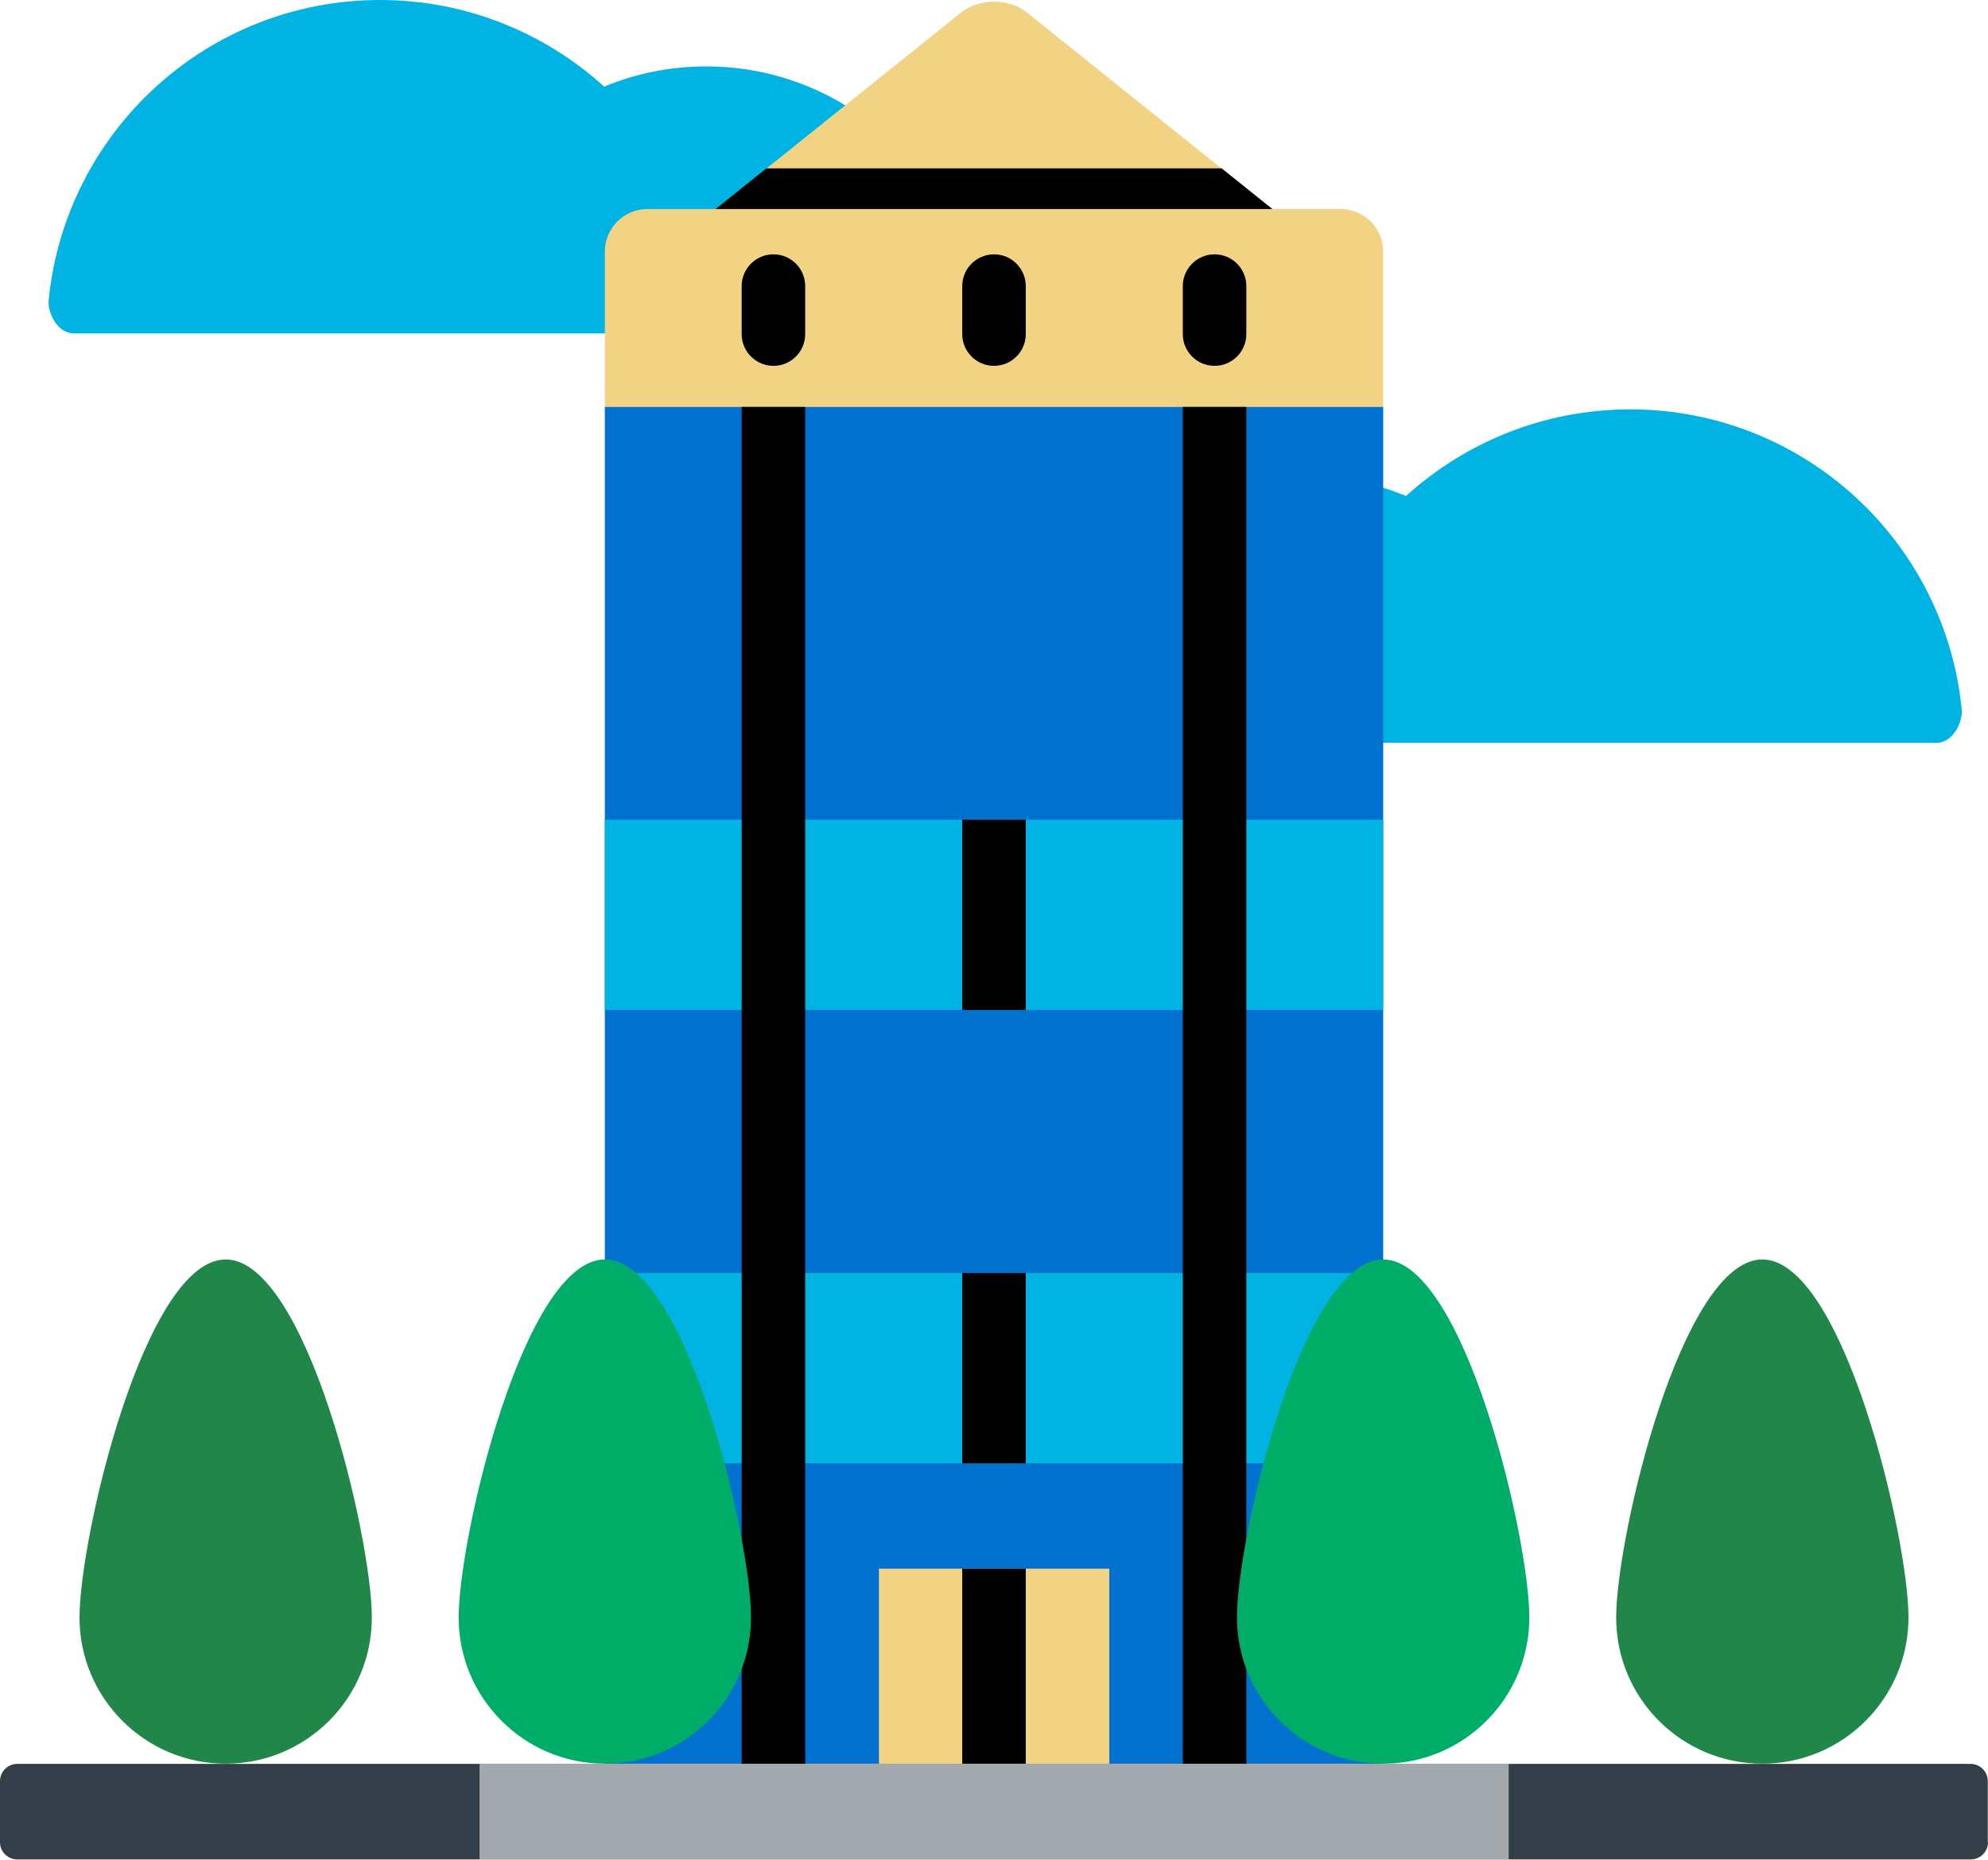
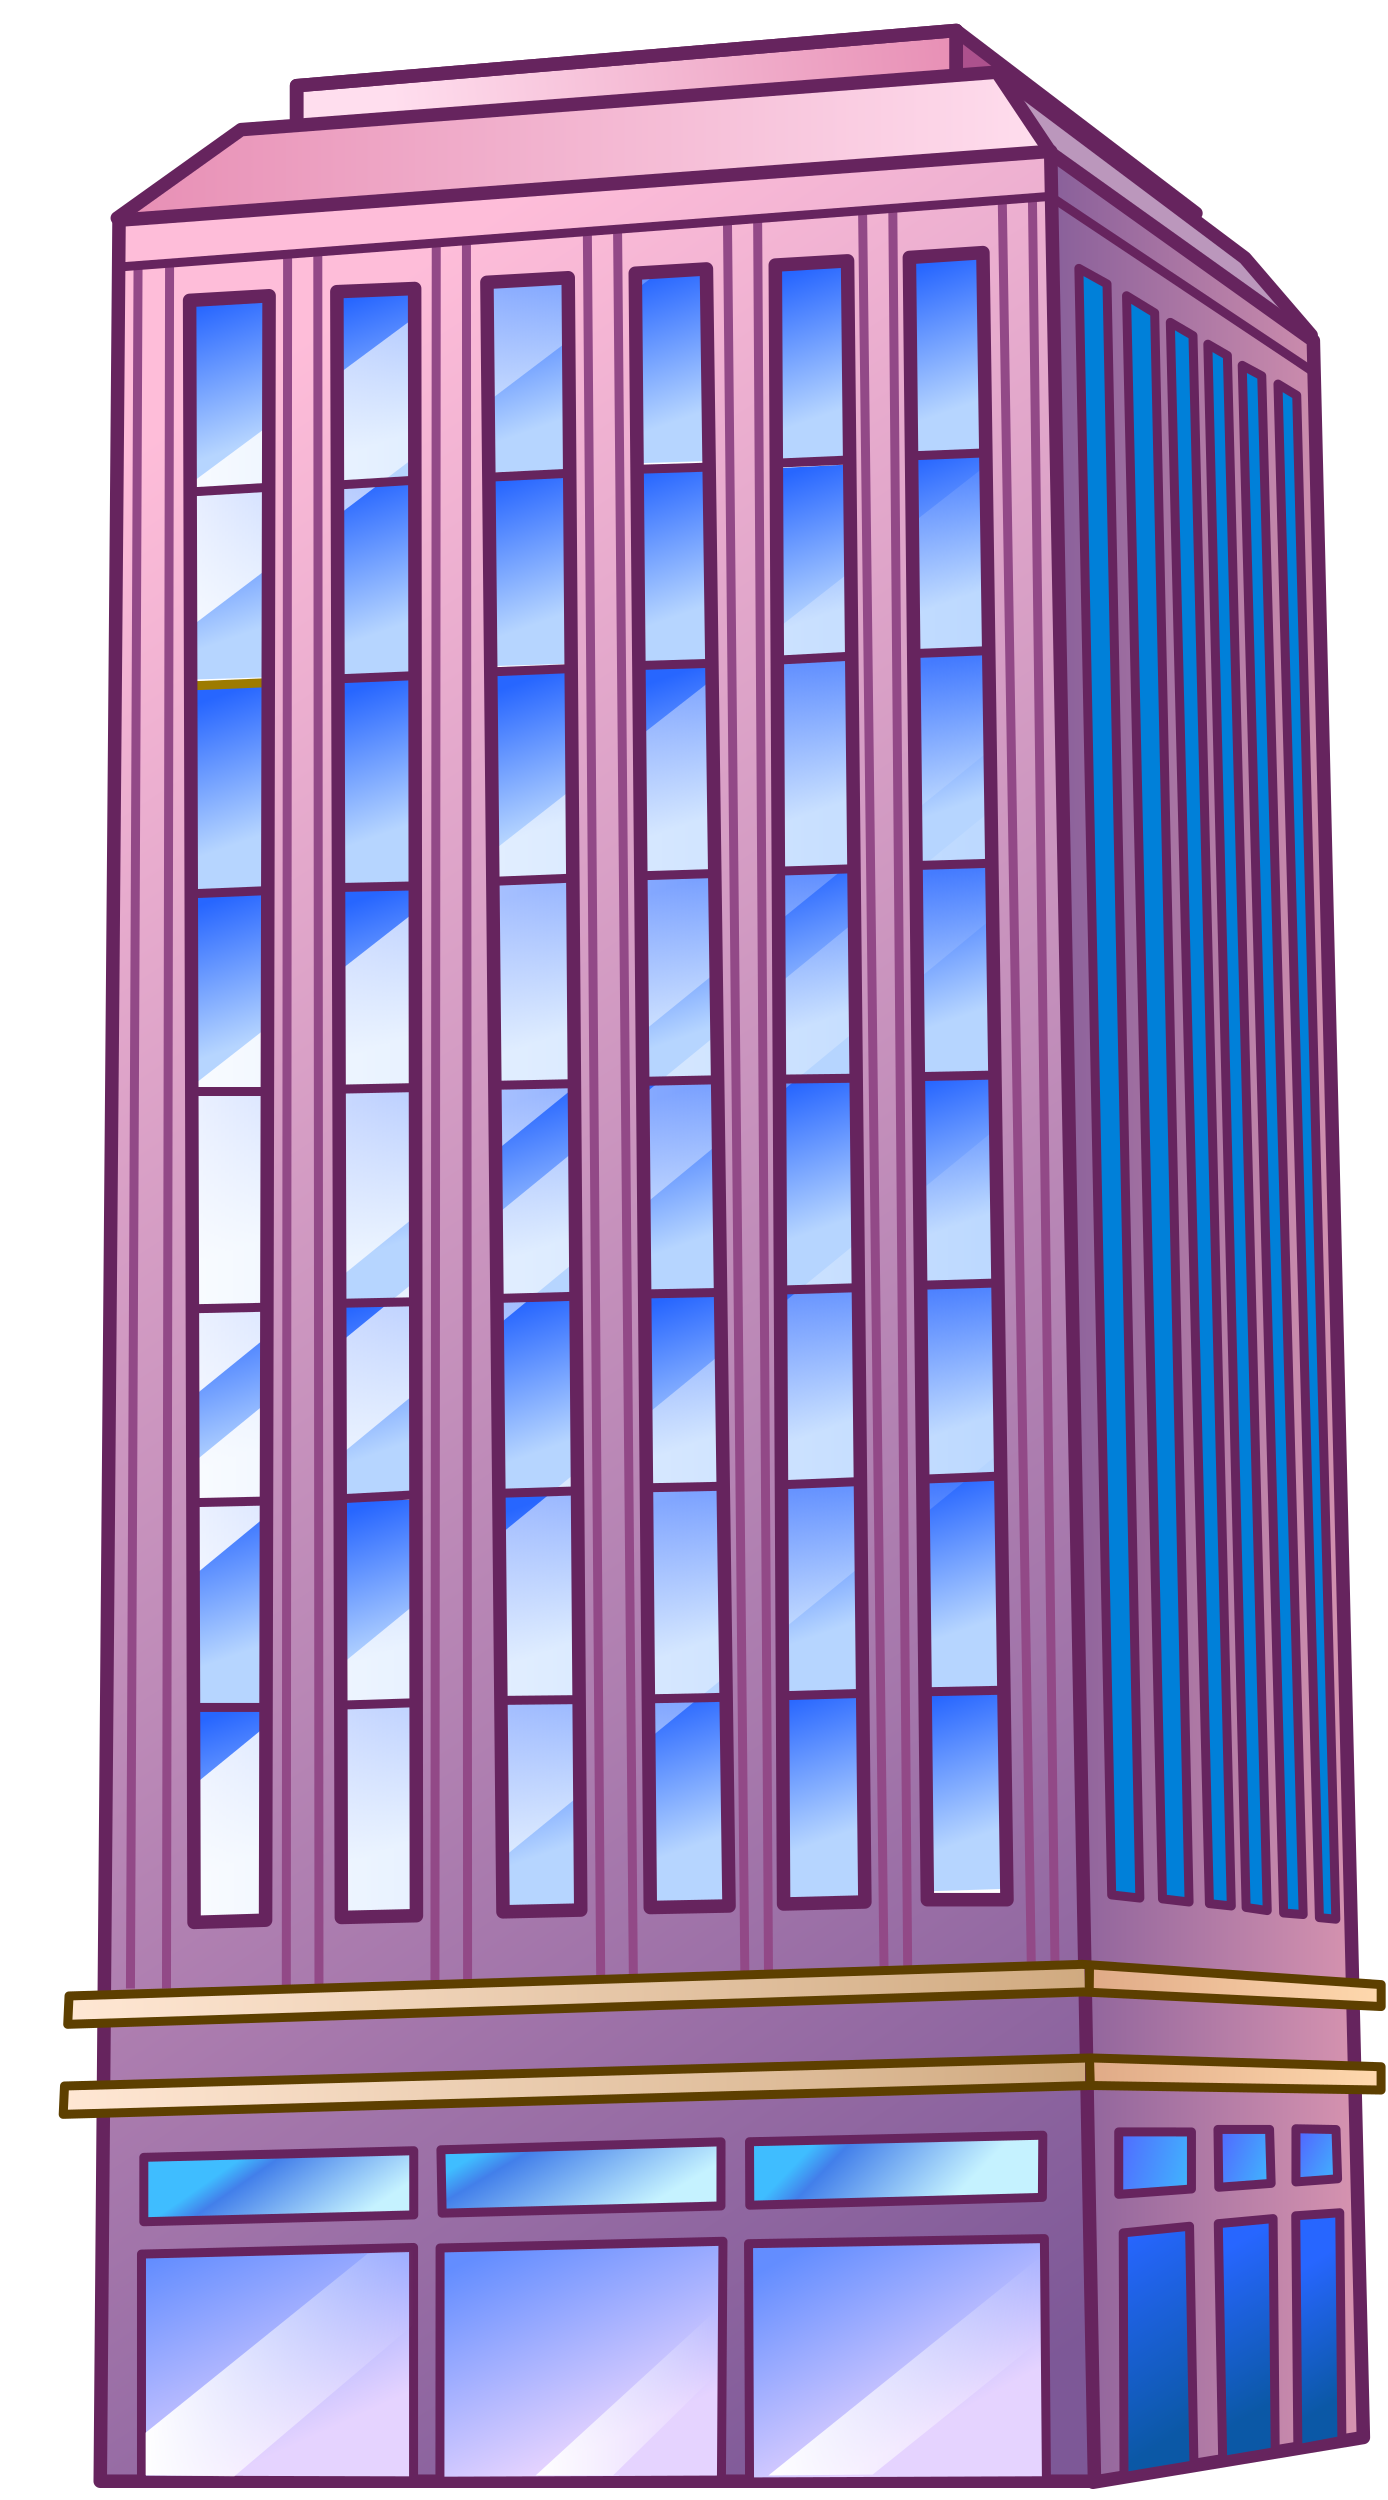
- <svg xmlns="http://www.w3.org/2000/svg" width="140" height="130.943" viewBox="0 0 179.2 167.607" class="prefix__icon">
-   <path d="M34.258 0c7.769 0 14.857 2.963 20.203 7.809a23.915 23.915 0 019.21-1.822c12.354 0 22.545 9.31 23.907 21.323.1.901.3 2.744-2.283 2.744H6.667c-1.561 0-2.382-1.983-2.282-2.964C5.867 11.873 18.68 0 34.258 0zm112.686 36.901c-7.769 0-14.857 2.963-20.203 7.809a23.915 23.915 0 00-9.21-1.822c-12.354 0-22.545 9.31-23.907 21.324-.1.9-.3 2.743 2.283 2.743h78.648c1.562 0 2.382-1.982 2.282-2.964-1.481-15.217-14.296-27.09-29.893-27.09z" fill="#00b3e3" />
-   <path d="M116.55 23.406c2.102 0 2.483-1.081.841-2.383L92.583 1.141c-1.641-1.321-4.324-1.321-5.966 0L61.809 21.023c-1.642 1.322-1.261 2.383.84 2.383z" fill="#f2d383" />
-   <path d="M117.391 21.003l-7.268-5.826H69.077l-7.268 5.826c-1.642 1.322-1.261 2.383.84 2.383h53.901c2.102.02 2.483-1.061.841-2.383z" />
-   <path d="M54.52 36.66h70.16v126.602H54.52z" fill="#0071ce" />
-   <path d="M79.228 141.398h20.764v21.884H79.228z" fill="#f2d383" />
-   <path d="M54.52 114.748h70.16v17.16H54.52zm0-40.866h70.16v17.16H54.52z" fill="#00b3e3" />
-   <path d="M179.2 166.065c0 .841-.7 1.542-1.542 1.542H1.542c-.841 0-1.542-.7-1.542-1.542v-5.526c0-.84.7-1.542 1.542-1.542h176.096c.841 0 1.542.701 1.542 1.542v5.526z" fill="#333e48" />
-   <path d="M43.228 158.977h92.764v8.61H43.228z" fill="#a4a9ad" />
-   <path d="M66.855 36.66h5.726v122.317h-5.726zm39.764 0h5.726v122.317h-5.726z" />
-   <path d="M124.68 36.66V22.666a3.837 3.837 0 00-3.825-3.824h-62.51a3.837 3.837 0 00-3.824 3.824v13.996z" fill="#f2d383" />
-   <path d="M69.718 32.977a2.863 2.863 0 01-2.863-2.863v-4.325a2.863 2.863 0 115.726 0v4.325a2.863 2.863 0 01-2.863 2.863zm19.882 0a2.863 2.863 0 01-2.863-2.863v-4.325a2.863 2.863 0 115.726 0v4.325a2.863 2.863 0 01-2.863 2.863zm19.882 0a2.863 2.863 0 01-2.863-2.863v-4.325a2.863 2.863 0 115.726 0v4.325a2.863 2.863 0 01-2.863 2.863z" />
-   <path d="M67.696 145.803c0-7.268-5.907-32.276-13.175-32.276-7.268 0-13.175 25.008-13.175 32.276 0 7.268 5.907 13.174 13.175 13.174 7.268 0 13.175-5.886 13.175-13.174z" fill="#00ad68" />
-   <path d="M33.517 145.803c0-7.268-5.906-32.276-13.174-32.276S7.168 138.535 7.168 145.803c0 7.268 5.907 13.174 13.175 13.174 7.268 0 13.174-5.886 13.174-13.174zm112.166 0c0-7.268 5.906-32.276 13.174-32.276s13.175 25.008 13.175 32.276c0 7.268-5.907 13.174-13.175 13.174-7.268 0-13.174-5.886-13.174-13.174z" fill="#218649" />
-   <path d="M111.504 145.803c0-7.268 5.907-32.276 13.175-32.276 7.268 0 13.175 25.008 13.175 32.276 0 7.268-5.907 13.174-13.175 13.174-7.268 0-13.175-5.886-13.175-13.174z" fill="#00ad68" />
-   <path d="M86.737 141.398h5.726v17.58h-5.726zm0-67.516h5.726v17.16h-5.726zm0 40.866h5.726v17.16h-5.726z" />
+ <svg xmlns="http://www.w3.org/2000/svg" xmlns:xlink="http://www.w3.org/1999/xlink" width="293.65" height="529.13" version="1.1" viewBox="0 0 77.694 140">
+   <defs>
+     <linearGradient id="linearGradient8327" x1="1545.7" x2="1292.3" y1="3024.2" y2="3049.1" gradientTransform="matrix(.12613 0 0 .12613 -140.76 -373.3)" gradientUnits="userSpaceOnUse" xlink:href="#linearGradient9297" />
+     <linearGradient id="linearGradient9297">
+       <stop stop-color="#e78eb4" offset="0" />
+       <stop stop-color="#ffdeee" offset="1" />
+     </linearGradient>
+     <linearGradient id="linearGradient7503" x1="1739.1" x2="1562.5" y1="3345.5" y2="3345.5" gradientTransform="matrix(.12613 0 0 .12613 -140.76 -373.3)" gradientUnits="userSpaceOnUse">
+       <stop stop-color="#e29bb3" offset="0" />
+       <stop stop-color="#7d5897" offset="1" />
+     </linearGradient>
+     <linearGradient id="linearGradient9303" x1="1168.1" x2="1582.3" y1="1002.4" y2="1002.4" gradientTransform="matrix(.12613 0 0 .12613 -140.76 -114.99)" gradientUnits="userSpaceOnUse" xlink:href="#linearGradient9297" />
+     <linearGradient id="linearGradient7595" x1="1597" x2="1729.6" y1="3867" y2="3867" gradientTransform="matrix(.12613 0 0 .12613 -140.76 -373.3)" gradientUnits="userSpaceOnUse" xlink:href="#linearGradient7589" />
+     <linearGradient id="linearGradient7589">
+       <stop stop-color="#dfa986" offset="0" />
+       <stop stop-color="#ffd9ae" offset="1" />
+     </linearGradient>
+     <linearGradient id="linearGradient7628" x1="1597.5" x2="1728.1" y1="3907" y2="3907" gradientTransform="matrix(.12613 0 0 .12613 -140.76 -373.3)" gradientUnits="userSpaceOnUse" xlink:href="#linearGradient7589" />
+     <linearGradient id="linearGradient9378" x1="1163.3" x2="1593.6" y1="1611.7" y2="1611.7" gradientTransform="matrix(.12613 0 0 .12613 -140.76 -114.99)" gradientUnits="userSpaceOnUse" xlink:href="#linearGradient6970" />
+     <linearGradient id="linearGradient6970">
+       <stop stop-color="#fff" offset="0" />
+       <stop stop-color="#fff" stop-opacity="0" offset="1" />
+     </linearGradient>
+     <linearGradient id="linearGradient9340" x1="1167.5" x2="1488.1" y1="3176.3" y2="3176.3" gradientTransform="matrix(.12613 0 0 .12613 -140.76 -373.3)" gradientUnits="userSpaceOnUse" xlink:href="#linearGradient6970" />
+     <linearGradient id="linearGradient9330" x1="1164.7" x2="1590.2" y1="3553.9" y2="3553.9" gradientTransform="matrix(.12613 0 0 .12613 -140.76 -377.84)" gradientUnits="userSpaceOnUse" xlink:href="#linearGradient6970" />
+     <linearGradient id="linearGradient9316" x1="1163.7" x2="1586.7" y1="3375.5" y2="3375.5" gradientTransform="matrix(.12613 0 0 .12613 -140.76 -373.3)" gradientUnits="userSpaceOnUse" xlink:href="#linearGradient6970" />
+     <linearGradient id="linearGradient9254" x1="1204.5" x2="1226.1" y1="3122" y2="3182.8" gradientTransform="matrix(.12613 0 0 .12613 -100.4 -295.1)" gradientUnits="userSpaceOnUse" xlink:href="#linearGradient9035" />
+     <linearGradient id="linearGradient9035">
+       <stop stop-color="#2766ff" offset="0" />
+       <stop stop-color="#b6d5ff" offset="1" />
+     </linearGradient>
+     <linearGradient id="linearGradient9252" x1="1204.5" x2="1226.1" y1="3122" y2="3182.8" gradientTransform="matrix(.12613 0 0 .12613 -107.71 -295.35)" gradientUnits="userSpaceOnUse" xlink:href="#linearGradient9035" />
+     <linearGradient id="linearGradient9250" x1="1204.5" x2="1226.1" y1="3122" y2="3182.8" gradientTransform="matrix(.12613 0 0 .12613 -115.53 -294.85)" gradientUnits="userSpaceOnUse" xlink:href="#linearGradient9035" />
+     <linearGradient id="linearGradient9248" x1="1204.5" x2="1226.1" y1="3122" y2="3182.8" gradientTransform="matrix(.12613 0 0 .12613 -123.35 -294.6)" gradientUnits="userSpaceOnUse" xlink:href="#linearGradient9035" />
+     <linearGradient id="linearGradient9246" x1="1204.5" x2="1226.1" y1="3122" y2="3182.8" gradientTransform="matrix(.12613 0 0 .12613 -132.68 -294.6)" gradientUnits="userSpaceOnUse" xlink:href="#linearGradient9035" />
+     <linearGradient id="linearGradient9233" x1="1204.5" x2="1226.1" y1="3122" y2="3182.8" gradientTransform="matrix(.12613 0 0 .12613 -100.4 -306.96)" gradientUnits="userSpaceOnUse" xlink:href="#linearGradient9035" />
+     <linearGradient id="linearGradient9231" x1="1204.5" x2="1226.1" y1="3122" y2="3182.8" gradientTransform="matrix(.12613 0 0 .12613 -107.71 -306.96)" gradientUnits="userSpaceOnUse" xlink:href="#linearGradient9035" />
+     <linearGradient id="linearGradient9229" x1="1204.5" x2="1226.1" y1="3122" y2="3182.8" gradientTransform="matrix(.12613 0 0 .12613 -115.78 -305.95)" gradientUnits="userSpaceOnUse" xlink:href="#linearGradient9035" />
+     <linearGradient id="linearGradient9227" x1="1204.5" x2="1226.1" y1="3122" y2="3182.8" gradientTransform="matrix(.12613 0 0 .12613 -123.86 -305.7)" gradientUnits="userSpaceOnUse" xlink:href="#linearGradient9035" />
+     <linearGradient id="linearGradient9225" x1="1204.5" x2="1226.1" y1="3122" y2="3182.8" gradientTransform="matrix(.12613 0 0 .12613 -132.68 -305.7)" gradientUnits="userSpaceOnUse" xlink:href="#linearGradient9035" />
+     <linearGradient id="linearGradient9213" x1="1204.5" x2="1226.1" y1="3122" y2="3182.8" gradientTransform="matrix(.12613 0 0 .12613 -100.65 -318.31)" gradientUnits="userSpaceOnUse" xlink:href="#linearGradient9035" />
+     <linearGradient id="linearGradient9210" x1="1204.5" x2="1226.1" y1="3122" y2="3182.8" gradientTransform="matrix(.12613 0 0 .12613 -107.71 -318.31)" gradientUnits="userSpaceOnUse" xlink:href="#linearGradient9035" />
+     <linearGradient id="linearGradient9208" x1="1204.5" x2="1226.1" y1="3122" y2="3182.8" gradientTransform="matrix(.12613 0 0 .12613 -115.78 -317.3)" gradientUnits="userSpaceOnUse" xlink:href="#linearGradient9035" />
+     <linearGradient id="linearGradient9206" x1="1204.5" x2="1226.1" y1="3122" y2="3182.8" gradientTransform="matrix(.12613 0 0 .12613 -123.86 -317.05)" gradientUnits="userSpaceOnUse" xlink:href="#linearGradient9035" />
+     <linearGradient id="linearGradient9204" x1="1204.5" x2="1226.1" y1="3122" y2="3182.8" gradientTransform="matrix(.12613 0 0 .12613 -132.68 -317.05)" gradientUnits="userSpaceOnUse" xlink:href="#linearGradient9035" />
+     <linearGradient id="linearGradient9192" x1="1204.5" x2="1226.1" y1="3122" y2="3182.8" gradientTransform="matrix(.12613 0 0 .12613 -100.65 -329.66)" gradientUnits="userSpaceOnUse" xlink:href="#linearGradient9035" />
+     <linearGradient id="linearGradient9190" x1="1204.5" x2="1226.1" y1="3122" y2="3182.8" gradientTransform="matrix(.12613 0 0 .12613 -107.71 -329.66)" gradientUnits="userSpaceOnUse" xlink:href="#linearGradient9035" />
+     <linearGradient id="linearGradient9188" x1="1204.5" x2="1226.1" y1="3122" y2="3182.8" gradientTransform="matrix(.12613 0 0 .12613 -115.78 -328.65)" gradientUnits="userSpaceOnUse" xlink:href="#linearGradient9035" />
+     <linearGradient id="linearGradient9186" x1="1204.5" x2="1226.1" y1="3122" y2="3182.8" gradientTransform="matrix(.12613 0 0 .12613 -123.86 -328.4)" gradientUnits="userSpaceOnUse" xlink:href="#linearGradient9035" />
+     <linearGradient id="linearGradient9184" x1="1204.5" x2="1226.1" y1="3122" y2="3182.8" gradientTransform="matrix(.12613 0 0 .12613 -132.68 -328.4)" gradientUnits="userSpaceOnUse" xlink:href="#linearGradient9035" />
+     <linearGradient id="linearGradient9172" x1="1204.5" x2="1226.1" y1="3122" y2="3182.8" gradientTransform="matrix(.12613 0 0 .12613 -100.65 -341.26)" gradientUnits="userSpaceOnUse" xlink:href="#linearGradient9035" />
+     <linearGradient id="linearGradient9170" x1="1204.5" x2="1226.1" y1="3122" y2="3182.8" gradientTransform="matrix(.12613 0 0 .12613 -107.71 -341.26)" gradientUnits="userSpaceOnUse" xlink:href="#linearGradient9035" />
+     <linearGradient id="linearGradient9168" x1="1204.5" x2="1226.1" y1="3122" y2="3182.8" gradientTransform="matrix(.12613 0 0 .12613 -115.78 -340.26)" gradientUnits="userSpaceOnUse" xlink:href="#linearGradient9035" />
+     <linearGradient id="linearGradient9166" x1="1204.5" x2="1226.1" y1="3122" y2="3182.8" gradientTransform="matrix(.12613 0 0 .12613 -123.86 -340)" gradientUnits="userSpaceOnUse" xlink:href="#linearGradient9035" />
+     <linearGradient id="linearGradient9164" x1="1204.5" x2="1226.1" y1="3122" y2="3182.8" gradientTransform="matrix(.12613 0 0 .12613 -132.68 -339.75)" gradientUnits="userSpaceOnUse" xlink:href="#linearGradient9035" />
+     <linearGradient id="linearGradient9149" x1="1204.5" x2="1226.1" y1="3122" y2="3182.8" gradientTransform="matrix(.12613 0 0 .12613 -100.65 -353.12)" gradientUnits="userSpaceOnUse" xlink:href="#linearGradient9035" />
+     <linearGradient id="linearGradient9147" x1="1204.5" x2="1226.1" y1="3122" y2="3182.8" gradientTransform="matrix(.12613 0 0 .12613 -107.71 -353.12)" gradientUnits="userSpaceOnUse" xlink:href="#linearGradient9035" />
+     <linearGradient id="linearGradient9145" x1="1204.5" x2="1226.1" y1="3122" y2="3182.8" gradientTransform="matrix(.12613 0 0 .12613 -115.78 -352.11)" gradientUnits="userSpaceOnUse" xlink:href="#linearGradient9035" />
+     <linearGradient id="linearGradient9143" x1="1204.5" x2="1226.1" y1="3122" y2="3182.8" gradientTransform="matrix(.12613 0 0 .12613 -123.86 -351.86)" gradientUnits="userSpaceOnUse" xlink:href="#linearGradient9035" />
+     <linearGradient id="linearGradient9141" x1="1204.5" x2="1226.1" y1="3122" y2="3182.8" gradientTransform="matrix(.12613 0 0 .12613 -132.68 -351.61)" gradientUnits="userSpaceOnUse" xlink:href="#linearGradient9035" />
+     <linearGradient id="linearGradient9129" x1="1204.5" x2="1226.1" y1="3122" y2="3182.8" gradientTransform="matrix(.12613 0 0 .12613 -100.65 -364.72)" gradientUnits="userSpaceOnUse" xlink:href="#linearGradient9035" />
+     <linearGradient id="linearGradient9127" x1="1204.5" x2="1226.1" y1="3122" y2="3182.8" gradientTransform="matrix(.12613 0 0 .12613 -100.9 -375.32)" gradientUnits="userSpaceOnUse" xlink:href="#linearGradient9035" />
+     <linearGradient id="linearGradient9121" x1="1204.5" x2="1226.1" y1="3122" y2="3182.8" gradientTransform="matrix(.12613 0 0 .12613 -107.71 -363.97)" gradientUnits="userSpaceOnUse" xlink:href="#linearGradient9035" />
+     <linearGradient id="linearGradient9119" x1="1204.5" x2="1226.1" y1="3122" y2="3182.8" gradientTransform="matrix(.12613 0 0 .12613 -107.96 -375.07)" gradientUnits="userSpaceOnUse" xlink:href="#linearGradient9035" />
+     <linearGradient id="linearGradient9112" x1="1204.5" x2="1226.1" y1="3122" y2="3182.8" gradientTransform="matrix(.12613 0 0 .12613 -115.78 -363.97)" gradientUnits="userSpaceOnUse" xlink:href="#linearGradient9035" />
+     <linearGradient id="linearGradient9110" x1="1204.5" x2="1226.1" y1="3122" y2="3182.8" gradientTransform="matrix(.12613 0 0 .12613 -116.04 -374.81)" gradientUnits="userSpaceOnUse" xlink:href="#linearGradient9035" />
+     <linearGradient id="linearGradient9104" x1="1204.5" x2="1226.1" y1="3122" y2="3182.8" gradientTransform="matrix(.12613 0 0 .12613 -123.86 -363.46)" gradientUnits="userSpaceOnUse" xlink:href="#linearGradient9035" />
+     <linearGradient id="linearGradient9102" x1="1204.5" x2="1226.1" y1="3122" y2="3182.8" gradientTransform="matrix(.12613 0 0 .12613 -124.11 -374.31)" gradientUnits="userSpaceOnUse" xlink:href="#linearGradient9035" />
+     <linearGradient id="linearGradient9096" x1="1204.5" x2="1226.1" y1="3122" y2="3182.8" gradientTransform="matrix(.12613 0 0 .12613 -132.68 -362.96)" gradientUnits="userSpaceOnUse" xlink:href="#linearGradient9035" />
+     <linearGradient id="linearGradient9094" x1="1204.5" x2="1226.1" y1="3122" y2="3182.8" gradientTransform="matrix(.12613 0 0 .12613 -132.68 -373.55)" gradientUnits="userSpaceOnUse" xlink:href="#linearGradient9035" />
+     <linearGradient id="linearGradient9069" x1="1204.5" x2="1226.1" y1="3122" y2="3182.8" gradientTransform="matrix(.12613 0 0 .12613 -140.76 -294.09)" gradientUnits="userSpaceOnUse" xlink:href="#linearGradient9035" />
+     <linearGradient id="linearGradient9065" x1="1204.5" x2="1226.1" y1="3122" y2="3182.8" gradientTransform="matrix(.12613 0 0 .12613 -140.76 -305.7)" gradientUnits="userSpaceOnUse" xlink:href="#linearGradient9035" />
+     <linearGradient id="linearGradient9061" x1="1204.5" x2="1226.1" y1="3122" y2="3182.8" gradientTransform="matrix(.12613 0 0 .12613 -140.76 -316.8)" gradientUnits="userSpaceOnUse" xlink:href="#linearGradient9035" />
+     <linearGradient id="linearGradient9057" x1="1204.5" x2="1226.1" y1="3122" y2="3182.8" gradientTransform="matrix(.12613 0 0 .12613 -140.76 -328.4)" gradientUnits="userSpaceOnUse" xlink:href="#linearGradient9035" />
+     <linearGradient id="linearGradient9053" x1="1204.5" x2="1226.1" y1="3122" y2="3182.8" gradientTransform="matrix(.12613 0 0 .12613 -140.76 -339.75)" gradientUnits="userSpaceOnUse" xlink:href="#linearGradient9035" />
+     <linearGradient id="linearGradient9049" x1="1204.5" x2="1226.1" y1="3122" y2="3182.8" gradientTransform="matrix(.12613 0 0 .12613 -140.76 -351.1)" gradientUnits="userSpaceOnUse" xlink:href="#linearGradient9035" />
+     <linearGradient id="linearGradient9045" x1="1204.5" x2="1226.1" y1="3122" y2="3182.8" gradientTransform="matrix(.12613 0 0 .12613 -140.76 -362.71)" gradientUnits="userSpaceOnUse" xlink:href="#linearGradient9035" />
+     <linearGradient id="linearGradient9041" x1="1204.5" x2="1226.1" y1="3122" y2="3182.8" gradientTransform="matrix(.12613 0 0 .12613 -140.76 -373.3)" gradientUnits="userSpaceOnUse" xlink:href="#linearGradient9035" />
+     <linearGradient id="linearGradient7515" x1="1457.2" x2="1577.9" y1="4036.4" y2="4036.4" gradientTransform="matrix(.12613 0 0 .12613 -140.76 -373.3)" gradientUnits="userSpaceOnUse" xlink:href="#linearGradient6970" />
+     <linearGradient id="linearGradient7504" x1="1353.8" x2="1433.3" y1="4052.4" y2="4052.4" gradientTransform="matrix(.12613 0 0 .12613 -140.76 -373.3)" gradientUnits="userSpaceOnUse" xlink:href="#linearGradient6970" />
+     <linearGradient id="linearGradient7489" x1="1179.9" x2="1299.6" y1="4036.4" y2="4036.4" gradientTransform="matrix(.12613 0 0 .12613 -140.76 -373.3)" gradientUnits="userSpaceOnUse" xlink:href="#linearGradient6970" />
+     <linearGradient id="linearGradient7567" x1="1689.4" x2="1711.9" y1="3943" y2="3955" gradientTransform="matrix(.12613 0 0 .12613 -140.76 -373.3)" gradientUnits="userSpaceOnUse" xlink:href="#linearGradient7546" />
+     <linearGradient id="linearGradient7546">
+       <stop stop-color="#506cff" offset="0" />
+       <stop stop-color="#3fbdfd" offset="1" />
+     </linearGradient>
+     <linearGradient id="linearGradient7558" x1="1654.8" x2="1682.4" y1="3944.3" y2="3955.1" gradientTransform="matrix(.12613 0 0 .12613 -140.76 -373.3)" gradientUnits="userSpaceOnUse" xlink:href="#linearGradient7546" />
+     <linearGradient id="linearGradient7543" x1="1610.7" x2="1648.2" y1="3946.4" y2="3956" gradientTransform="matrix(.12613 0 0 .12613 -140.76 -373.3)" gradientUnits="userSpaceOnUse" xlink:href="#linearGradient7546" />
+     <linearGradient id="linearGradient7482" x1="1693.5" x2="1724.1" y1="3993.1" y2="4042.4" gradientTransform="matrix(.12613 0 0 .12613 -140.76 -373.3)" gradientUnits="userSpaceOnUse" xlink:href="#linearGradient7488" />
+     <linearGradient id="linearGradient7488">
+       <stop stop-color="#2766ff" offset="0" />
+       <stop stop-color="#0b58a6" offset="1" />
+     </linearGradient>
+     <linearGradient id="linearGradient7484" x1="1653.2" x2="1687.6" y1="3988.4" y2="4049" gradientTransform="matrix(.12613 0 0 .12613 -140.76 -373.3)" gradientUnits="userSpaceOnUse" xlink:href="#linearGradient7488" />
+     <linearGradient id="linearGradient7486" x1="1605.8" x2="1652" y1="3984.9" y2="4058" gradientTransform="matrix(.12613 0 0 .12613 -140.76 -373.3)" gradientUnits="userSpaceOnUse" xlink:href="#linearGradient7488" />
+     <linearGradient id="linearGradient7454" x1="1534.1" x2="1489.7" y1="3967.3" y2="3925" gradientTransform="matrix(.12613 0 0 .12613 -140.76 -373.3)" gradientUnits="userSpaceOnUse" xlink:href="#linearGradient7197-9" />
+     <linearGradient id="linearGradient7197-9">
+       <stop stop-color="#c5f2ff" offset="0" />
+       <stop stop-color="#427fea" offset=".817" />
+       <stop stop-color="#3fbdff" offset="1" />
+     </linearGradient>
+     <linearGradient id="linearGradient7456" x1="1386.3" x2="1356.7" y1="3975.4" y2="3925.3" gradientTransform="matrix(.12613 0 0 .12613 -140.76 -373.3)" gradientUnits="userSpaceOnUse" xlink:href="#linearGradient7197-9" />
+     <linearGradient id="linearGradient7458" x1="1261.3" x2="1232" y1="3980.2" y2="3938" gradientTransform="matrix(.12613 0 0 .12613 -140.76 -373.3)" gradientUnits="userSpaceOnUse" xlink:href="#linearGradient7197-9" />
+     <linearGradient id="linearGradient7441" x1="1519.4" x2="1472.7" y1="4069.1" y2="3984" gradientTransform="matrix(.12613 0 0 .12613 -140.76 -373.3)" gradientUnits="userSpaceOnUse" xlink:href="#linearGradient9163" />
+     <linearGradient id="linearGradient9163">
+       <stop stop-color="#e5d3ff" offset="0" />
+       <stop stop-color="#638dff" offset="1" />
+     </linearGradient>
+     <linearGradient id="linearGradient7444" x1="1383.5" x2="1341.8" y1="4071" y2="3981.2" gradientTransform="matrix(.12613 0 0 .12613 -140.76 -373.3)" gradientUnits="userSpaceOnUse" xlink:href="#linearGradient9163" />
+     <linearGradient id="linearGradient7446" x1="1246.7" x2="1204.4" y1="4071.6" y2="3979.6" gradientTransform="matrix(.12613 0 0 .12613 -140.76 -373.3)" gradientUnits="userSpaceOnUse" xlink:href="#linearGradient9163" />
+     <linearGradient id="linearGradient7669" x1="1146.1" x2="1598.3" y1="3871.5" y2="3871.5" gradientTransform="matrix(.12613 0 0 .12613 -140.76 -373.3)" gradientUnits="userSpaceOnUse" xlink:href="#linearGradient7661" />
+     <linearGradient id="linearGradient7661">
+       <stop stop-color="#ffe7d4" offset="0" />
+       <stop stop-color="#d0aa80" offset="1" />
+     </linearGradient>
+     <linearGradient id="linearGradient7667" x1="1144.4" x2="1598.3" y1="3912.2" y2="3912.2" gradientTransform="matrix(.12613 0 0 .12613 -140.76 -373.3)" gradientUnits="userSpaceOnUse" xlink:href="#linearGradient7661" />
+     <linearGradient id="linearGradient9368" x1="1222.3" x2="1734.5" y1="3154.2" y2="3935.6" gradientTransform="matrix(.12613 0 0 .12613 -140.76 -373.3)" gradientUnits="userSpaceOnUse">
+       <stop stop-color="#febdd9" offset="0" />
+       <stop stop-color="#7d5897" offset="1" />
+     </linearGradient>
+   </defs>
+   <g transform="translate(0 -3.3125)">
+     <path d="m56.214 7.933 2.602 4.024 14.605 10.15-3.774-4.331z" fill="#bb97bc" />
+     <path d="m6.569 15.524 6.933-4.952 42.327-3.219 2.985 4.466" color="#000000" fill="url(#linearGradient9303)" />
+     <rect y="3.312" width="77.694" height="140" color="#000000" fill="none" />
+     <g>
+       <path d="m61.476 142.2 14.795-2.414-2.786-117.68-14.856-10.276z" fill="url(#linearGradient7503)" />
+       <path d="m53.581 7.572v-2.351l2.83 2.22z" fill="#ac518d" />
+       <path d="m16.609 10.328v-2.216l36.94-2.847v2.231" color="#000000" fill="url(#linearGradient8327)" />
+     </g>
+     <g fill="none" stroke="#66245e" stroke-linecap="round" stroke-linejoin="round" stroke-width=".757">
+       <path d="m58.84 11.886 14.707 10.505 2.801 117.42-15.14 2.508" color="#000000" />
+       <path d="m53.549 5.033 13.422 10.22" color="#000000" />
+       <path d="m16.609 10.204v-2.093l36.94-3.093v2.231" color="#000000" />
+       <path d="m16.609 10.204v-2.093l36.94-3.093v2.231" color="#000000" />
+       <path d="m55.843 7.353 13.871 10.409 3.709 4.319" color="#000000" />
+     </g>
+     <g>
+       <path d="m10.592 30.777 4.345-0.131 0.044-10.68-4.246 0.219z" fill="url(#linearGradient9041)" />
+       <path d="m10.592 41.372 4.345-0.131 0.044-10.68-4.246 0.219z" fill="url(#linearGradient9045)" />
+       <path d="m10.592 53.227 4.345-0.131 0.044-11.437-4.246 0.219z" fill="url(#linearGradient9049)" />
+       <path d="m10.592 64.579 4.345-0.131 0.044-11.185-4.246 0.219z" fill="url(#linearGradient9053)" />
+       <path d="m10.592 76.687 4.345-0.131 0.044-12.194-4.246-0.033z" fill="url(#linearGradient9057)" />
+       <path d="m10.592 87.534 4.345-0.131 0.044-10.932-4.246-0.033z" fill="url(#linearGradient9061)" />
+       <path d="m10.592 98.885 4.345-0.131 0.044-11.437-4.246-0.033z" fill="url(#linearGradient9065)" />
+       <path d="m10.592 110.99 4.345-0.131 0.044-11.941-4.246-0.033z" fill="url(#linearGradient9069)" />
+       <path d="m18.664 30.525 4.345-0.131 0.044-10.932-4.246 0.219z" fill="url(#linearGradient9094)" />
+       <path d="m18.664 41.119 4.345-0.131 0.044-10.68-4.246 0.219z" fill="url(#linearGradient9096)" />
+       <path d="m27.241 29.768 4.345-0.131 0.044-10.68-4.246 0.219z" fill="url(#linearGradient9102)" />
+       <path d="m27.493 40.615 4.345-0.131 0.044-10.68-4.246 0.219z" fill="url(#linearGradient9104)" />
+       <path d="m35.313 29.263 4.345-0.131 0.044-10.68-4.246 0.219z" fill="url(#linearGradient9110)" />
+       <path d="m35.817 40.363 4.345-0.131-0.208-10.932-4.246 0.219z" fill="url(#linearGradient9112)" />
+       <path d="m43.385 29.011 4.345-0.131 0.044-10.68-4.246 0.219z" fill="url(#linearGradient9119)" />
+       <path d="m43.637 40.11 4.345-0.131 0.044-10.68-4.246 0.219z" fill="url(#linearGradient9121)" />
+       <path d="m50.7 28.759 4.345-0.131-0.208-10.932-4.246 0.219z" fill="url(#linearGradient9127)" />
+       <path d="m50.952 39.858 4.345-0.131-0.208-10.932-4.246 0.219z" fill="url(#linearGradient9129)" />
+       <path d="m18.916 52.975 4.345-0.131-0.208-11.689-4.246 0.219z" fill="url(#linearGradient9141)" />
+       <path d="m27.745 52.471 4.345-0.131-0.208-11.689-4.246 0.219z" fill="url(#linearGradient9143)" />
+       <path d="m35.817 52.218 4.345-0.131-0.208-11.689-4.246 0.219z" fill="url(#linearGradient9145)" />
+       <path d="m43.637 52.218 4.345-0.131-0.208-11.941-4.246 0.219z" fill="url(#linearGradient9147)" />
+       <path d="m50.952 51.714 4.345-0.131-0.208-11.941-4.246 0.219z" fill="url(#linearGradient9149)" />
+       <path d="m18.916 64.326 4.345-0.131-0.208-11.185-4.246 0.219z" fill="url(#linearGradient9164)" />
+       <path d="m27.745 64.074 4.345-0.131-0.208-11.437-4.246 0.219z" fill="url(#linearGradient9166)" />
+       <path d="m36.069 63.822 4.345-0.131-0.461-11.437-4.246 0.219z" fill="url(#linearGradient9168)" />
+       <path d="m43.637 63.822 4.345-0.131-0.208-11.689-4.246 0.219z" fill="url(#linearGradient9170)" />
+       <path d="m51.205 63.57 4.345-0.131-0.208-11.941-4.246 0.219z" fill="url(#linearGradient9172)" />
+       <path d="m18.916 76.182 4.345-0.131-0.208-11.689-4.246-0.033z" fill="url(#linearGradient9184)" />
+       <path d="m27.997 75.93 4.345-0.131-0.208-11.689-4.246 0.219z" fill="url(#linearGradient9186)" />
+       <path d="m36.069 75.678 4.345-0.131-0.208-11.689-4.246 0.219z" fill="url(#linearGradient9188)" />
+       <path d="m43.889 75.426 4.345-0.131-0.208-11.689-4.246 0.219z" fill="url(#linearGradient9190)" />
+       <path d="m51.457 75.173 4.345-0.131-0.208-11.689-4.246 0.219z" fill="url(#linearGradient9192)" />
+       <path d="m18.916 87.029 4.345-0.131-0.208-10.68-4.246-0.033z" fill="url(#linearGradient9204)" />
+       <path d="m27.997 86.777 4.345-0.131-0.208-10.68-4.246 0.219z" fill="url(#linearGradient9206)" />
+       <path d="m36.069 86.525 4.345-0.131-0.208-10.68-4.246 0.219z" fill="url(#linearGradient9208)" />
+       <path d="m43.889 86.272 4.345-0.131-0.208-10.68-4.246 0.219z" fill="url(#linearGradient9210)" />
+       <path d="m51.457 86.02 4.345-0.131 0.044-10.68-4.498 0.219z" fill="url(#linearGradient9213)" />
+       <path d="m18.916 98.633 4.345-0.131 0.044-11.185-4.246-0.033z" fill="url(#linearGradient9225)" />
+       <path d="m28.25 98.633 4.345-0.131-0.208-11.689-4.246 0.219z" fill="url(#linearGradient9227)" />
+       <path d="m36.322 98.381 4.345-0.131-0.208-11.689-4.246 0.219z" fill="url(#linearGradient9229)" />
+       <path d="m43.889 98.128 4.345-0.131-0.208-11.689-4.246 0.219z" fill="url(#linearGradient9231)" />
+       <path d="m51.709 97.876 4.345-0.131 0.044-11.689-4.498 0.219z" fill="url(#linearGradient9233)" />
+       <path d="m18.916 110.74 4.345-0.131-0.208-11.941-4.246-0.033z" fill="url(#linearGradient9246)" />
+       <path d="m28.502 110.49 4.093-0.131 0.044-11.941-4.246 0.219z" fill="url(#linearGradient9248)" />
+       <path d="m36.46 110.19 4.345-0.131-0.234-11.828-4.246 0.219z" fill="url(#linearGradient9250)" />
+       <path d="m43.889 109.98 4.345-0.131 0.044-11.689-4.498 0.219z" fill="url(#linearGradient9252)" />
+       <path d="m51.709 109.23 4.345-0.131 0.296-10.932-4.498-0.033z" fill="url(#linearGradient9254)" />
+       <path d="m6.074 67.792 52.74-41.22 0.495 15.599-53.235 43.201z" fill="url(#linearGradient9316)" />
+       <path d="m6.139 89.048 53.324-43.596 0.35 5.778-53.576 44.121z" fill="url(#linearGradient9330)" />
+       <path d="m6.489 41.588 37.67-28.539-11.03 0.7-26.464 19.609z" fill="url(#linearGradient9340)" />
+       <path d="m5.964 107.28 53.926-44.121 0.35 18.034-38.869 31.69-15.407 0.525z" fill="url(#linearGradient9378)" />
+       <path d="m60.733 118.55 0.062 1.548 16.404 0.31v-1.52z" fill="url(#linearGradient7628)" />
+       <path d="m60.795 113.23-0.124 1.548 16.652 0.867 0.062-1.3z" fill="url(#linearGradient7595)" />
+     </g>
+     <g fill="none" stroke-width=".504">
+       <g stroke="#66245e">
+         <path d="m10.779 98.929h4.071" color="#000000" />
+         <path d="m19.095 98.797 4.202-0.131" color="#000000" />
+         <path d="m28.123 98.535 4.279-0.044" color="#000000" />
+         <path d="m36.297 98.447 4.421-0.088" color="#000000" />
+         <path d="m43.826 98.272 4.508-0.131" color="#000000" />
+         <path d="m51.792 98.053 4.377-0.088" color="#000000" />
+         <path d="m51.617 86.147 4.421-0.175" color="#000000" />
+         <path d="m43.826 86.454 4.377-0.175" color="#000000" />
+         <path d="m36.166 86.629 4.377-0.088" color="#000000" />
+         <path d="m28.079 86.935 4.235-0.131" color="#000000" />
+         <path d="m19.052 87.242 4.202-0.219" color="#000000" />
+         <path d="m10.735 87.461 4.071-0.088" color="#000000" />
+         <path d="m10.735 76.605 4.202-0.088" color="#000000" />
+         <path d="m18.964 76.299 4.246-0.088" color="#000000" />
+         <path d="m28.068 76.018 4.114-0.113" color="#000000" />
+         <path d="m36.079 75.774 4.333-0.088" color="#000000" />
+         <path d="m43.695 75.555 4.333-0.131" color="#000000" />
+         <path d="m51.355 75.292 4.465-0.131" color="#000000" />
+         <path d="m51.18 63.605 4.508-0.088" color="#000000" />
+         <path d="m43.695 63.743 4.246-0.05" color="#000000" />
+         <path d="m35.947 63.868 4.29-0.088" color="#000000" />
+         <path d="m27.893 64.087 4.202-0.088" color="#000000" />
+         <path d="m18.964 64.306 4.29-0.088" color="#000000" />
+         <path d="m10.691 64.437h4.246" color="#000000" />
+         <path d="m10.691 53.363 4.29-0.175" color="#000000" />
+         <path d="m18.92 53.013 4.29-0.088" color="#000000" />
+         <path d="m27.718 52.662 4.377-0.175" color="#000000" />
+         <path d="m35.86 52.356 4.246-0.131" color="#000000" />
+         <path d="m43.695 52.093 4.158-0.131" color="#000000" />
+         <path d="m51.005 51.787 4.465-0.131" color="#000000" />
+         <path d="m50.786 39.925 4.552-0.175" color="#000000" />
+         <path d="m43.607 40.275 4.114-0.219" color="#000000" />
+         <path d="m35.728 40.582 4.333-0.131" color="#000000" />
+         <path d="m27.587 40.932 4.333-0.175" color="#000000" />
+         <path d="m18.92 41.326 4.29-0.175" color="#000000" />
+       </g>
+       <path d="m10.691 41.72 4.246-0.175" color="#000000" stroke="#9d7b00" />
+       <g stroke="#66245e">
+         <path d="m10.604 30.864 4.421-0.263" color="#000000" />
+         <path d="m18.92 30.471 4.246-0.263" color="#000000" />
+         <path d="m27.412 30.033 4.465-0.219" color="#000000" />
+         <path d="m35.597 29.595 4.29-0.131" color="#000000" />
+         <path d="m43.52 29.245 4.071-0.175" color="#000000" />
+         <path d="m50.698 28.851 4.465-0.175" color="#000000" />
+       </g>
+     </g>
+     <g>
+       <path d="m58.838 11.787-52.173 3.855-1.052 126.62h55.677zm-3.796 5.672 1.348 92.238h-4.458l-1.008-91.966zm-7.579 0.461 0.969 91.903-4.552 0.114-0.464-91.78zm-7.904 0.453 1.266 91.674-4.41 0.087-0.84-91.52zm-7.74 0.493 0.702 91.41-4.355 0.099-0.899-91.252zm-8.6 0.603 0.099 91.122-4.202 0.099-0.252-91.043zm-8.151 0.406-0.197 90.968-4.005 0.122-0.248-90.831z" fill="url(#linearGradient9368)" stroke="#66245e" stroke-linecap="round" stroke-linejoin="round" stroke-width=".757" />
+       <path d="m3.644 120.11v1.619l57.121-1.663-0.005-1.486z" fill="url(#linearGradient7667)" />
+       <path d="m3.907 115.08-0.044 1.576 56.902-1.751-0.044-1.576z" fill="url(#linearGradient7669)" />
+     </g>
+     <path d="m77.34 119.05-16.246-0.493-57.482 1.571-0.073 1.588 57.564-1.616 16.237 0.254z" fill="none" stroke="#5d3f00" stroke-linecap="round" stroke-linejoin="round" stroke-width=".504" />
+     <g fill="#0080d9" stroke="#66245e" stroke-linecap="round" stroke-linejoin="round" stroke-width=".504">
+       <path d="m62.254 109.43-1.838-91.088 1.576 0.875 1.838 90.387z" />
+       <path d="m65.099 109.65-2.014-89.775 1.576 0.963 1.926 88.987z" />
+       <path d="m66.806 22.11-1.269-0.744 2.189 88.549 1.226 0.131z" />
+       <path d="m69.782 110.13 1.182 0.175-2.232-87.083-1.094-0.635z" />
+       <path d="m71.883 110.44 1.094 0.087-2.32-86.163-1.094-0.591z" color="#000000" />
+       <path d="m73.886 110.7 0.919 0.087-2.189-85.332-1.05-0.635z" />
+     </g>
+     <g stroke="#66245e" stroke-linecap="round" stroke-linejoin="round" stroke-width=".504">
+       <path d="m7.922 142.2v-12.659l15.237-0.371v13.07z" fill="url(#linearGradient7446)" />
+       <path d="m24.635 142.26 0.009-13.06 15.841-0.376-0.086 13.371z" fill="url(#linearGradient7444)" />
+       <path d="m41.974 142.3-0.056-13.341 16.567-0.285 0.115 13.56z" fill="url(#linearGradient7441)" />
+       <path d="m8.053 127.73 15.116-0.382v-3.595l-15.116 0.371z" fill="url(#linearGradient7458)" />
+       <path d="m24.759 127.25 15.613-0.404 0.005-3.59-15.686 0.444z" fill="url(#linearGradient7456)" />
+       <path d="m41.972 123.25 0.015 3.555 16.386-0.44 0.023-3.481z" fill="url(#linearGradient7454)" />
+       <path d="m62.944 142-0.044-13.646 3.714-0.371 0.248 13.362z" fill="url(#linearGradient7486)" />
+       <path d="m68.471 141.1-0.248-13.263 3.069-0.283 0.119 13.047z" fill="url(#linearGradient7484)" />
+       <path d="m72.68 140.44-0.119-13.043 2.465-0.17 0.119 12.746z" fill="url(#linearGradient7482)" />
+       <path d="m62.648 122.7v3.496l4.072-0.3v-3.195z" fill="url(#linearGradient7543)" />
+       <path d="m68.251 125.8 2.932-0.219-0.088-3.02h-2.889z" fill="url(#linearGradient7558)" />
+       <path d="m72.572 125.5 2.332-0.175-0.088-2.758-2.243-0.044z" fill="url(#linearGradient7567)" />
+     </g>
+     <path d="m61.012 113.31-0.015 1.439" fill="none" stroke="#5d3f00" stroke-width=".504" />
+     <path d="m61.012 118.57 0.046 1.563" fill="none" stroke="#5d3f00" stroke-width=".504" />
+     <g>
+       <path d="m8.156 139.54 12.433-10.023 2.571-0.19v4.147l-10.039 8.511-4.964-0.062z" fill="url(#linearGradient7489)" />
+       <path d="m29.992 141.94h4.336l5.942-5.84v-3.564z" fill="url(#linearGradient7504)" />
+       <path d="m43.029 141.94 15.228-12.246v4.657l-9.39 7.538z" fill="url(#linearGradient7515)" />
+     </g>
+     <g fill="none">
+       <g stroke="#924987" stroke-width=".504">
+         <path d="m16.032 114.67 0.073-97.18" color="#000000" />
+         <path d="m17.861 114.63-0.065-97.193" color="#000000" />
+         <path d="m7.304 114.67 0.426-96.499" color="#000000" />
+         <path d="m9.322 114.67 0.174-96.752" color="#000000" />
+         <path d="m24.356 114.67 0.073-97.685" color="#000000" />
+         <path d="m26.185 114.63-0.065-97.698" color="#000000" />
+         <path d="m33.639 114.16-0.747-97.685" color="#000000" />
+         <path d="m35.468 114.12-0.885-97.95" color="#000000" />
+         <path d="m41.711 113.91-0.974-98.189" color="#000000" />
+         <path d="m43.035 113.87-0.608-98.202" color="#000000" />
+         <path d="m49.506 113.66-1.201-98.442" color="#000000" />
+         <path d="m50.83 113.62-0.835-98.707" color="#000000" />
+         <path d="m57.754 113.42-1.629-98.959" color="#000000" />
+         <path d="m59.079 113.38-1.264-98.971" color="#000000" />
+       </g>
+       <g stroke-linecap="round" stroke-linejoin="round">
+         <path d="m77.345 114.45-16.747-1.134-56.733 1.77-0.073 1.588 56.872-1.811 16.681 0.816z" stroke="#5d3f00" stroke-width=".504" />
+         <path d="m6.574 18.271 52.24-3.962 14.645 9.771" color="#000000" stroke="#66245e" stroke-width=".504" />
+         <path d="m6.569 15.524 6.933-4.952 42.327-3.219 2.985 4.466" color="#000000" stroke="#66245e" stroke-width=".757" />
+       </g>
+     </g>
+   </g>
</svg>
